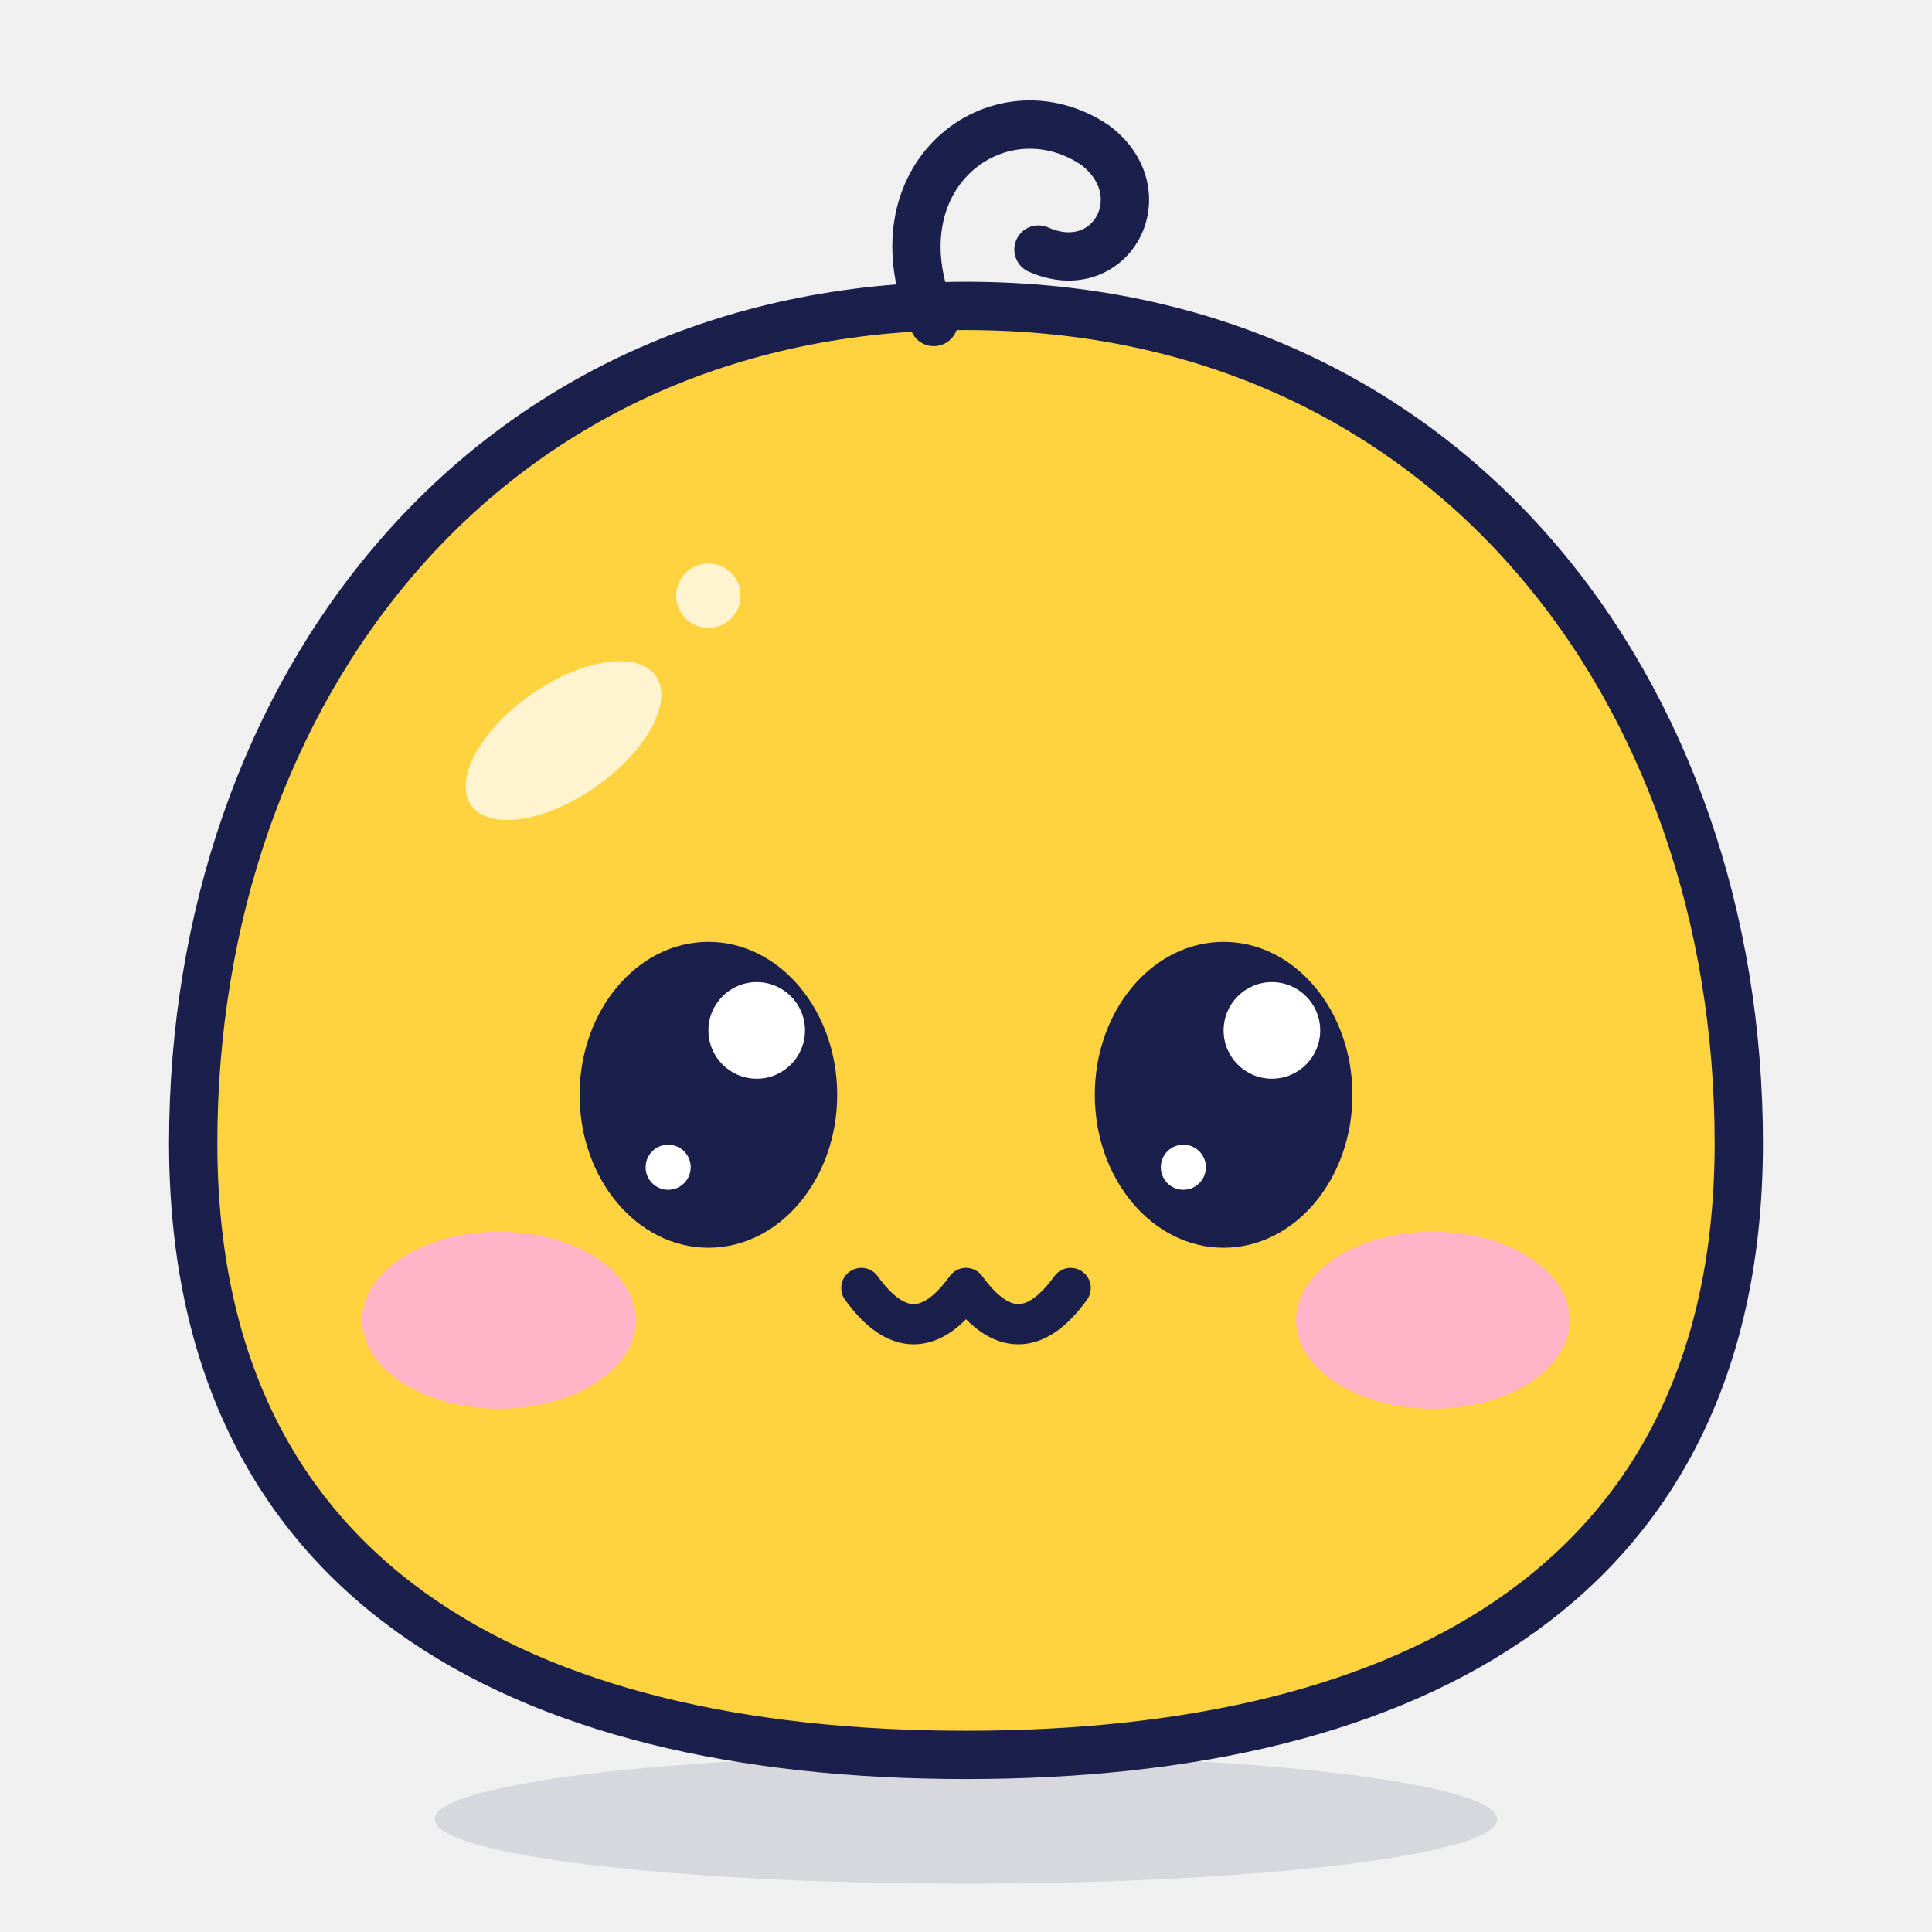
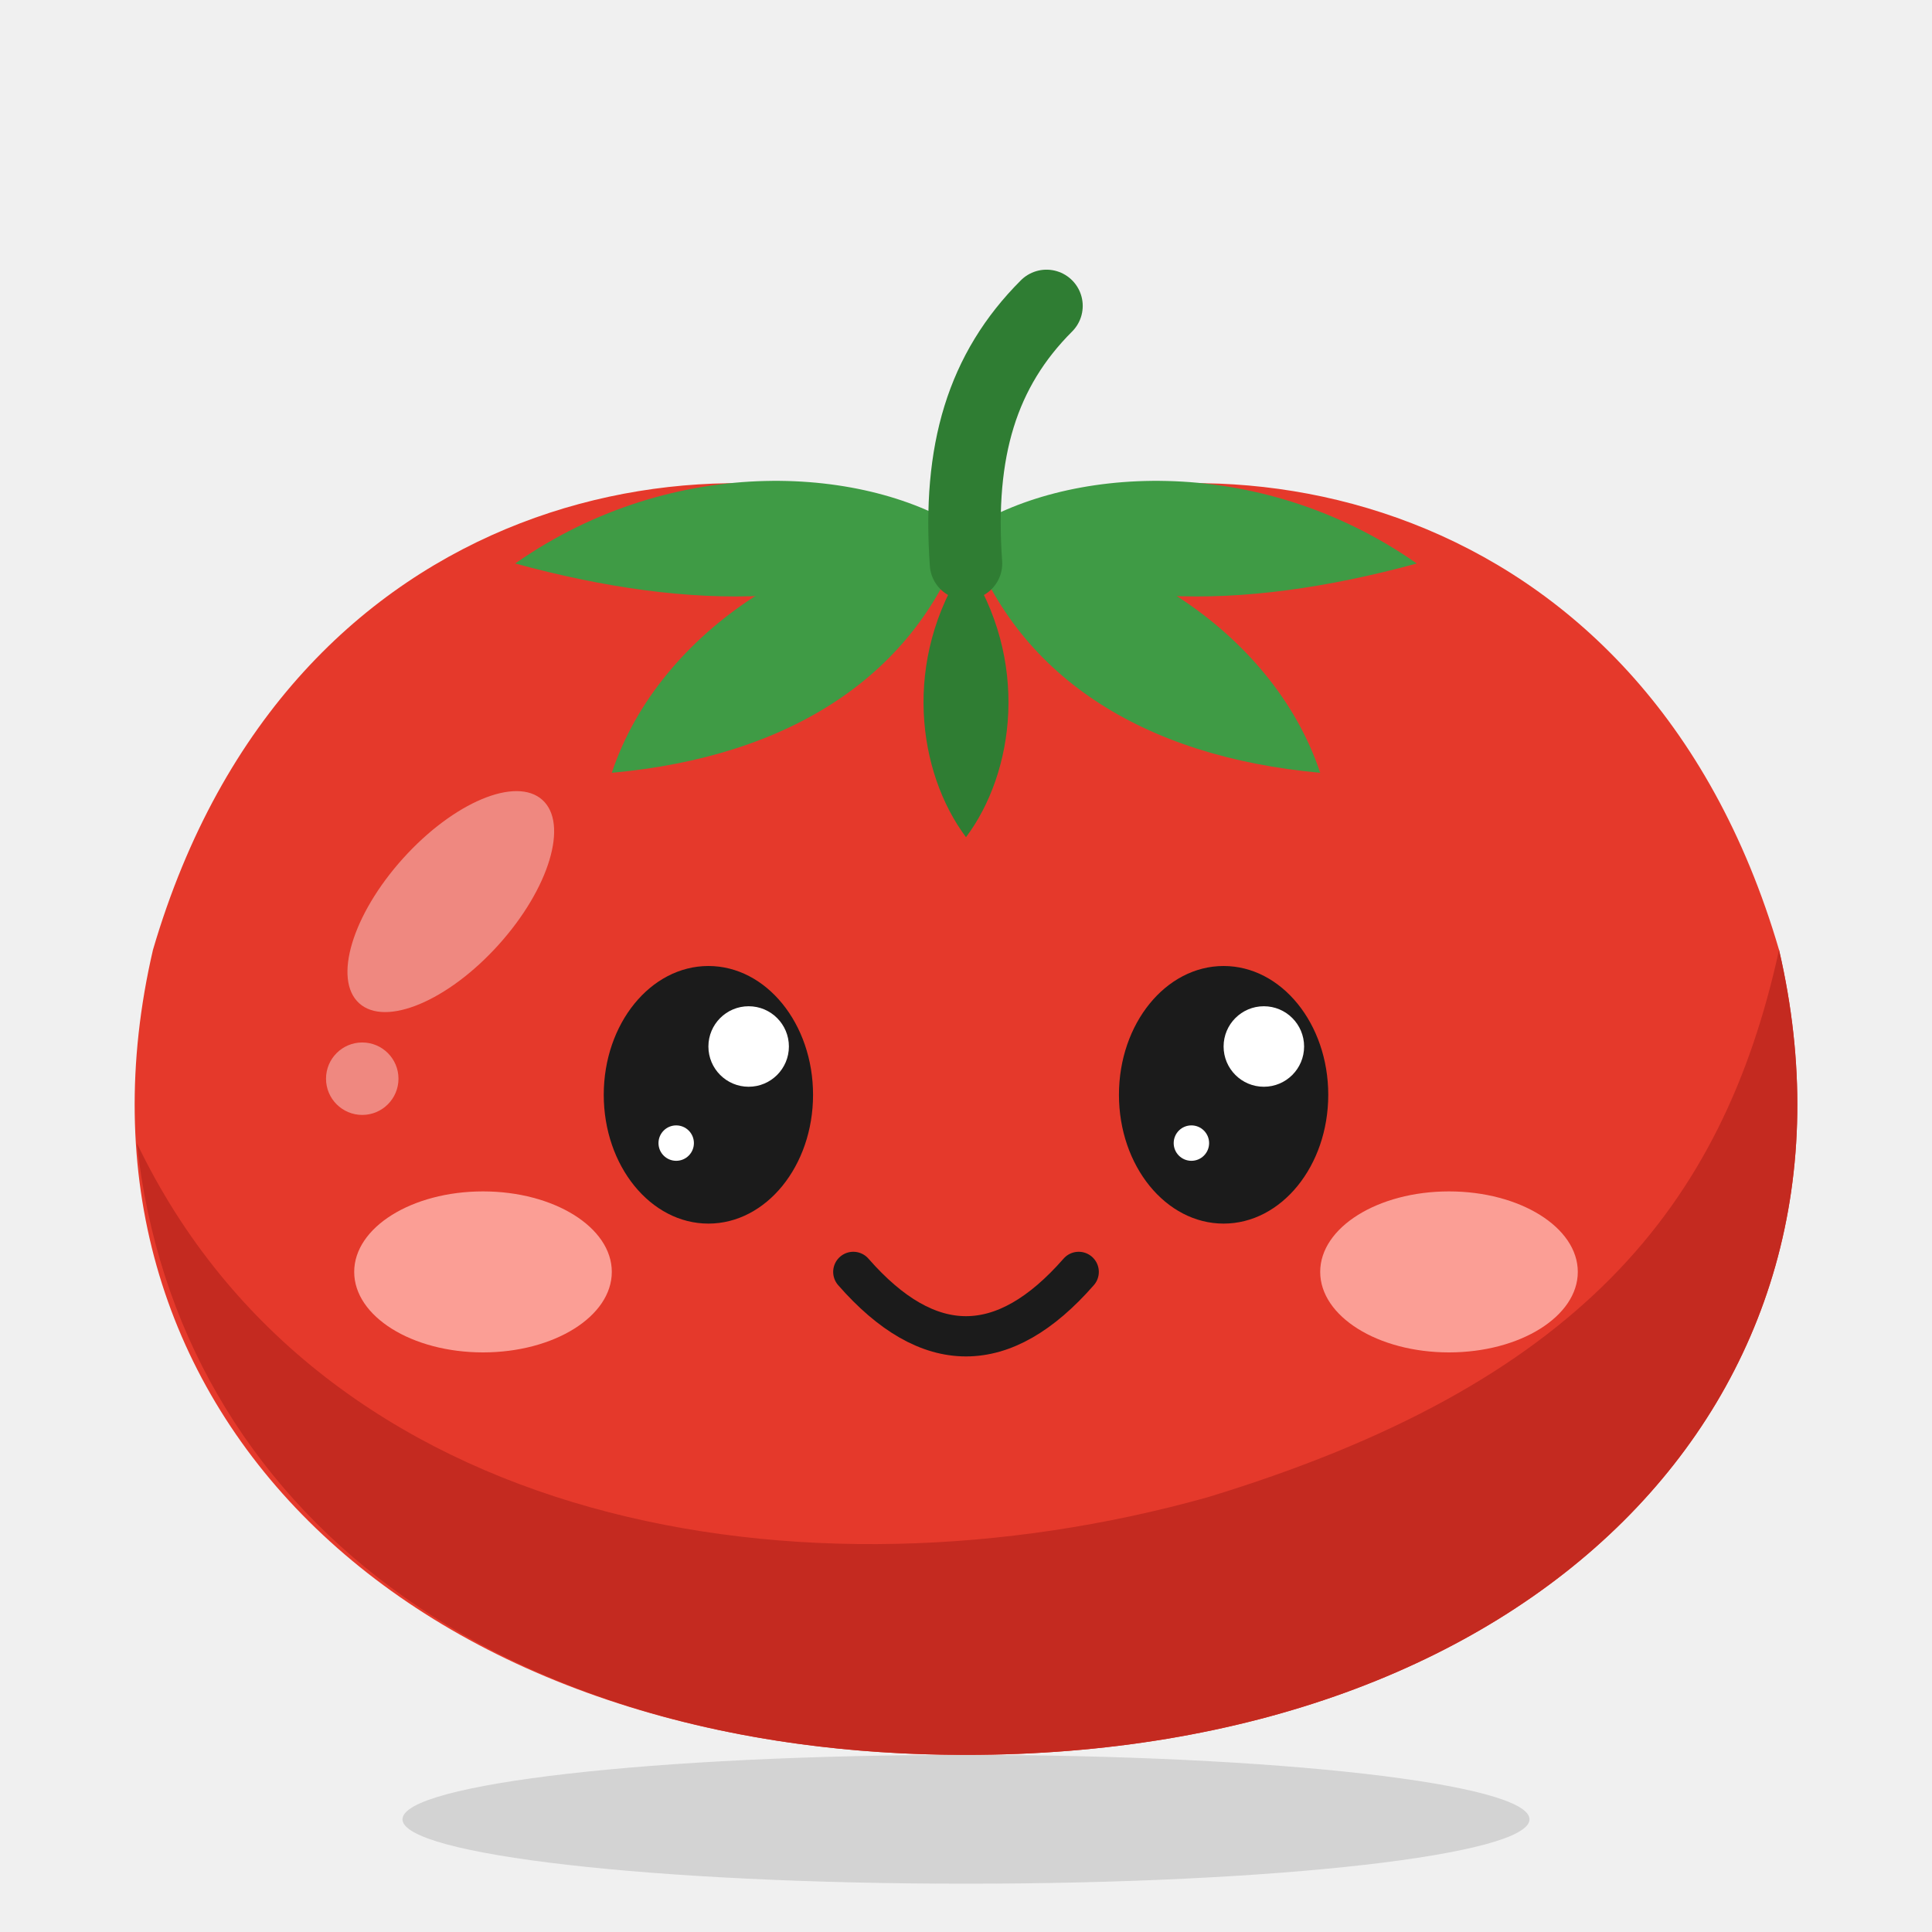
- <svg xmlns="http://www.w3.org/2000/svg" viewBox="0 0 240 240" width="240" height="240" role="img" aria-label="Debo, a round yellow character with big dark eyes and pink cheeks">
-   <ellipse cx="120" cy="226" rx="66" ry="8" fill="#1b1f4b" opacity="0.12" />
-   <path d="M120 38C180 38 216 86 216 142C216 196 176 218 120 218C64 218 24 196 24 142C24 86 60 38 120 38Z" fill="#ffd23f" stroke="#1b1f4b" stroke-width="6" stroke-linejoin="round" />
-   <path d="M116 40C108 22 124 10 136 18C144 24 138 35 129 31" fill="none" stroke="#1b1f4b" stroke-width="6" stroke-linecap="round" stroke-linejoin="round" />
-   <ellipse cx="70" cy="92" rx="14" ry="7" fill="#ffffff" opacity="0.75" transform="rotate(-35 70 92)" />
-   <circle cx="88" cy="74" r="4" fill="#ffffff" opacity="0.75" />
-   <ellipse cx="62" cy="164" rx="17" ry="11" fill="#ffb3c7" />
-   <ellipse cx="178" cy="164" rx="17" ry="11" fill="#ffb3c7" />
-   <ellipse cx="88" cy="136" rx="16" ry="19" fill="#1b1f4b" />
-   <circle cx="94" cy="128" r="6" fill="#ffffff" />
-   <circle cx="83" cy="145" r="2.8" fill="#ffffff" />
-   <ellipse cx="152" cy="136" rx="16" ry="19" fill="#1b1f4b" />
-   <circle cx="158" cy="128" r="6" fill="#ffffff" />
-   <circle cx="147" cy="145" r="2.8" fill="#ffffff" />
-   <path d="M107 160Q113.5 169 120 160Q126.5 169 133 160" fill="none" stroke="#1b1f4b" stroke-width="5" stroke-linecap="round" stroke-linejoin="round" />
+ <svg xmlns="http://www.w3.org/2000/svg" viewBox="0 0 240 240" width="240" height="240" role="img" aria-label="Debo, a small red tomato">
+   <ellipse cx="120" cy="226" rx="70" ry="8" fill="#1b1b1b" opacity="0.14" />
+   <path d="M120 66C150 52 204 60 221 118C234 174 190 218 120 218C50 218 6 174 19 118C36 60 90 52 120 66Z" fill="#e5392b" />
+   <path d="M221 118C234 174 190 218 120 218C62 218 22 188 17 142C40 190 100 200 150 186C196 172 214 150 221 118Z" fill="#c42a20" />
+   <ellipse cx="56" cy="112" rx="17" ry="8" fill="#ffffff" opacity="0.4" transform="rotate(-48 56 112)" />
+   <circle cx="45" cy="134" r="4.5" fill="#ffffff" opacity="0.4" />
+   <g fill="#3f9b45">
+     <path d="M120 66C108 58 84 56 64 70C86 76 106 76 120 66Z" />
+     <path d="M120 66C132 58 156 56 176 70C154 76 134 76 120 66Z" />
+     <path d="M120 66C102 66 82 78 76 96C98 94 114 84 120 66Z" />
+     <path d="M120 66C138 66 158 78 164 96C142 94 126 84 120 66Z" />
+   </g>
+   <path d="M120 70C112 82 114 96 120 104C126 96 128 82 120 70Z" fill="#2f7d33" />
+   <path d="M120 70C119 56 122 46 130 38" fill="none" stroke="#2f7d33" stroke-width="9" stroke-linecap="round" />
+   <ellipse cx="60" cy="158" rx="16" ry="10" fill="#ffb0a8" opacity="0.85" />
+   <ellipse cx="180" cy="158" rx="16" ry="10" fill="#ffb0a8" opacity="0.85" />
+   <ellipse cx="88" cy="136" rx="13" ry="16" fill="#1b1b1b" />
+   <circle cx="93" cy="130" r="5" fill="#ffffff" />
+   <circle cx="84" cy="142" r="2.2" fill="#ffffff" />
+   <ellipse cx="152" cy="136" rx="13" ry="16" fill="#1b1b1b" />
+   <circle cx="157" cy="130" r="5" fill="#ffffff" />
+   <circle cx="148" cy="142" r="2.2" fill="#ffffff" />
+   <path d="M106 158Q120 174 134 158" fill="none" stroke="#1b1b1b" stroke-width="5" stroke-linecap="round" stroke-linejoin="round" />
</svg>
